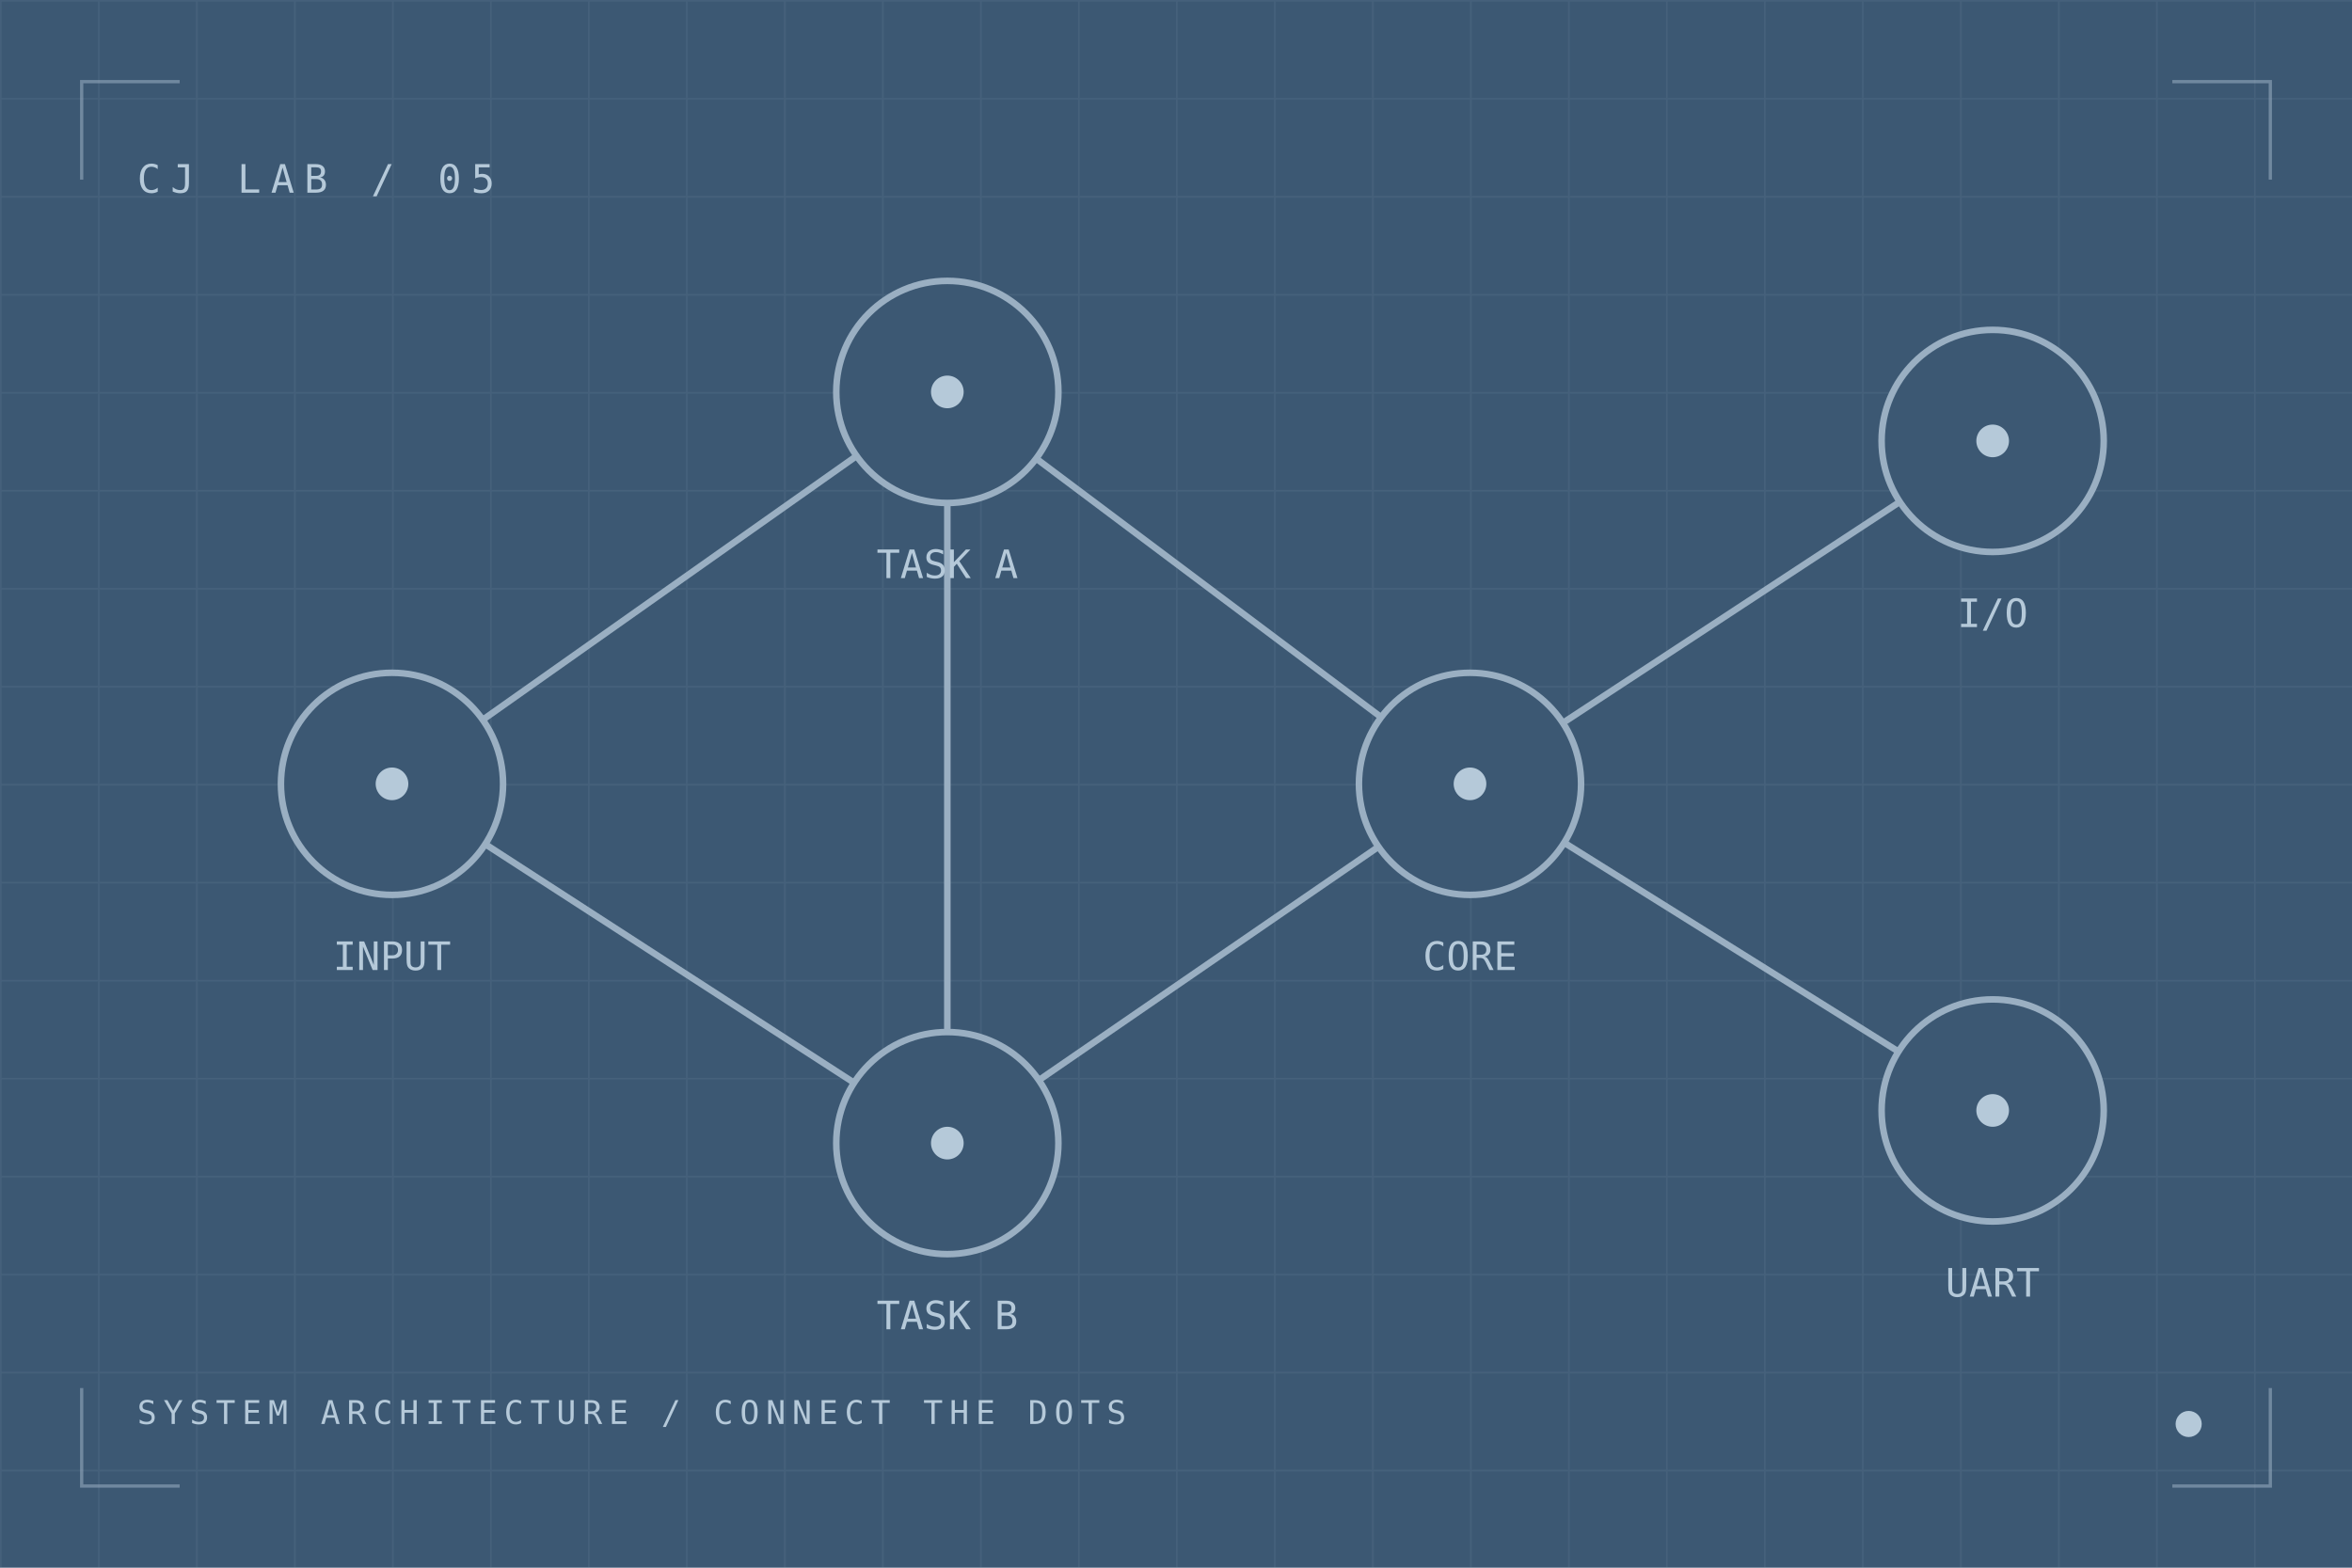
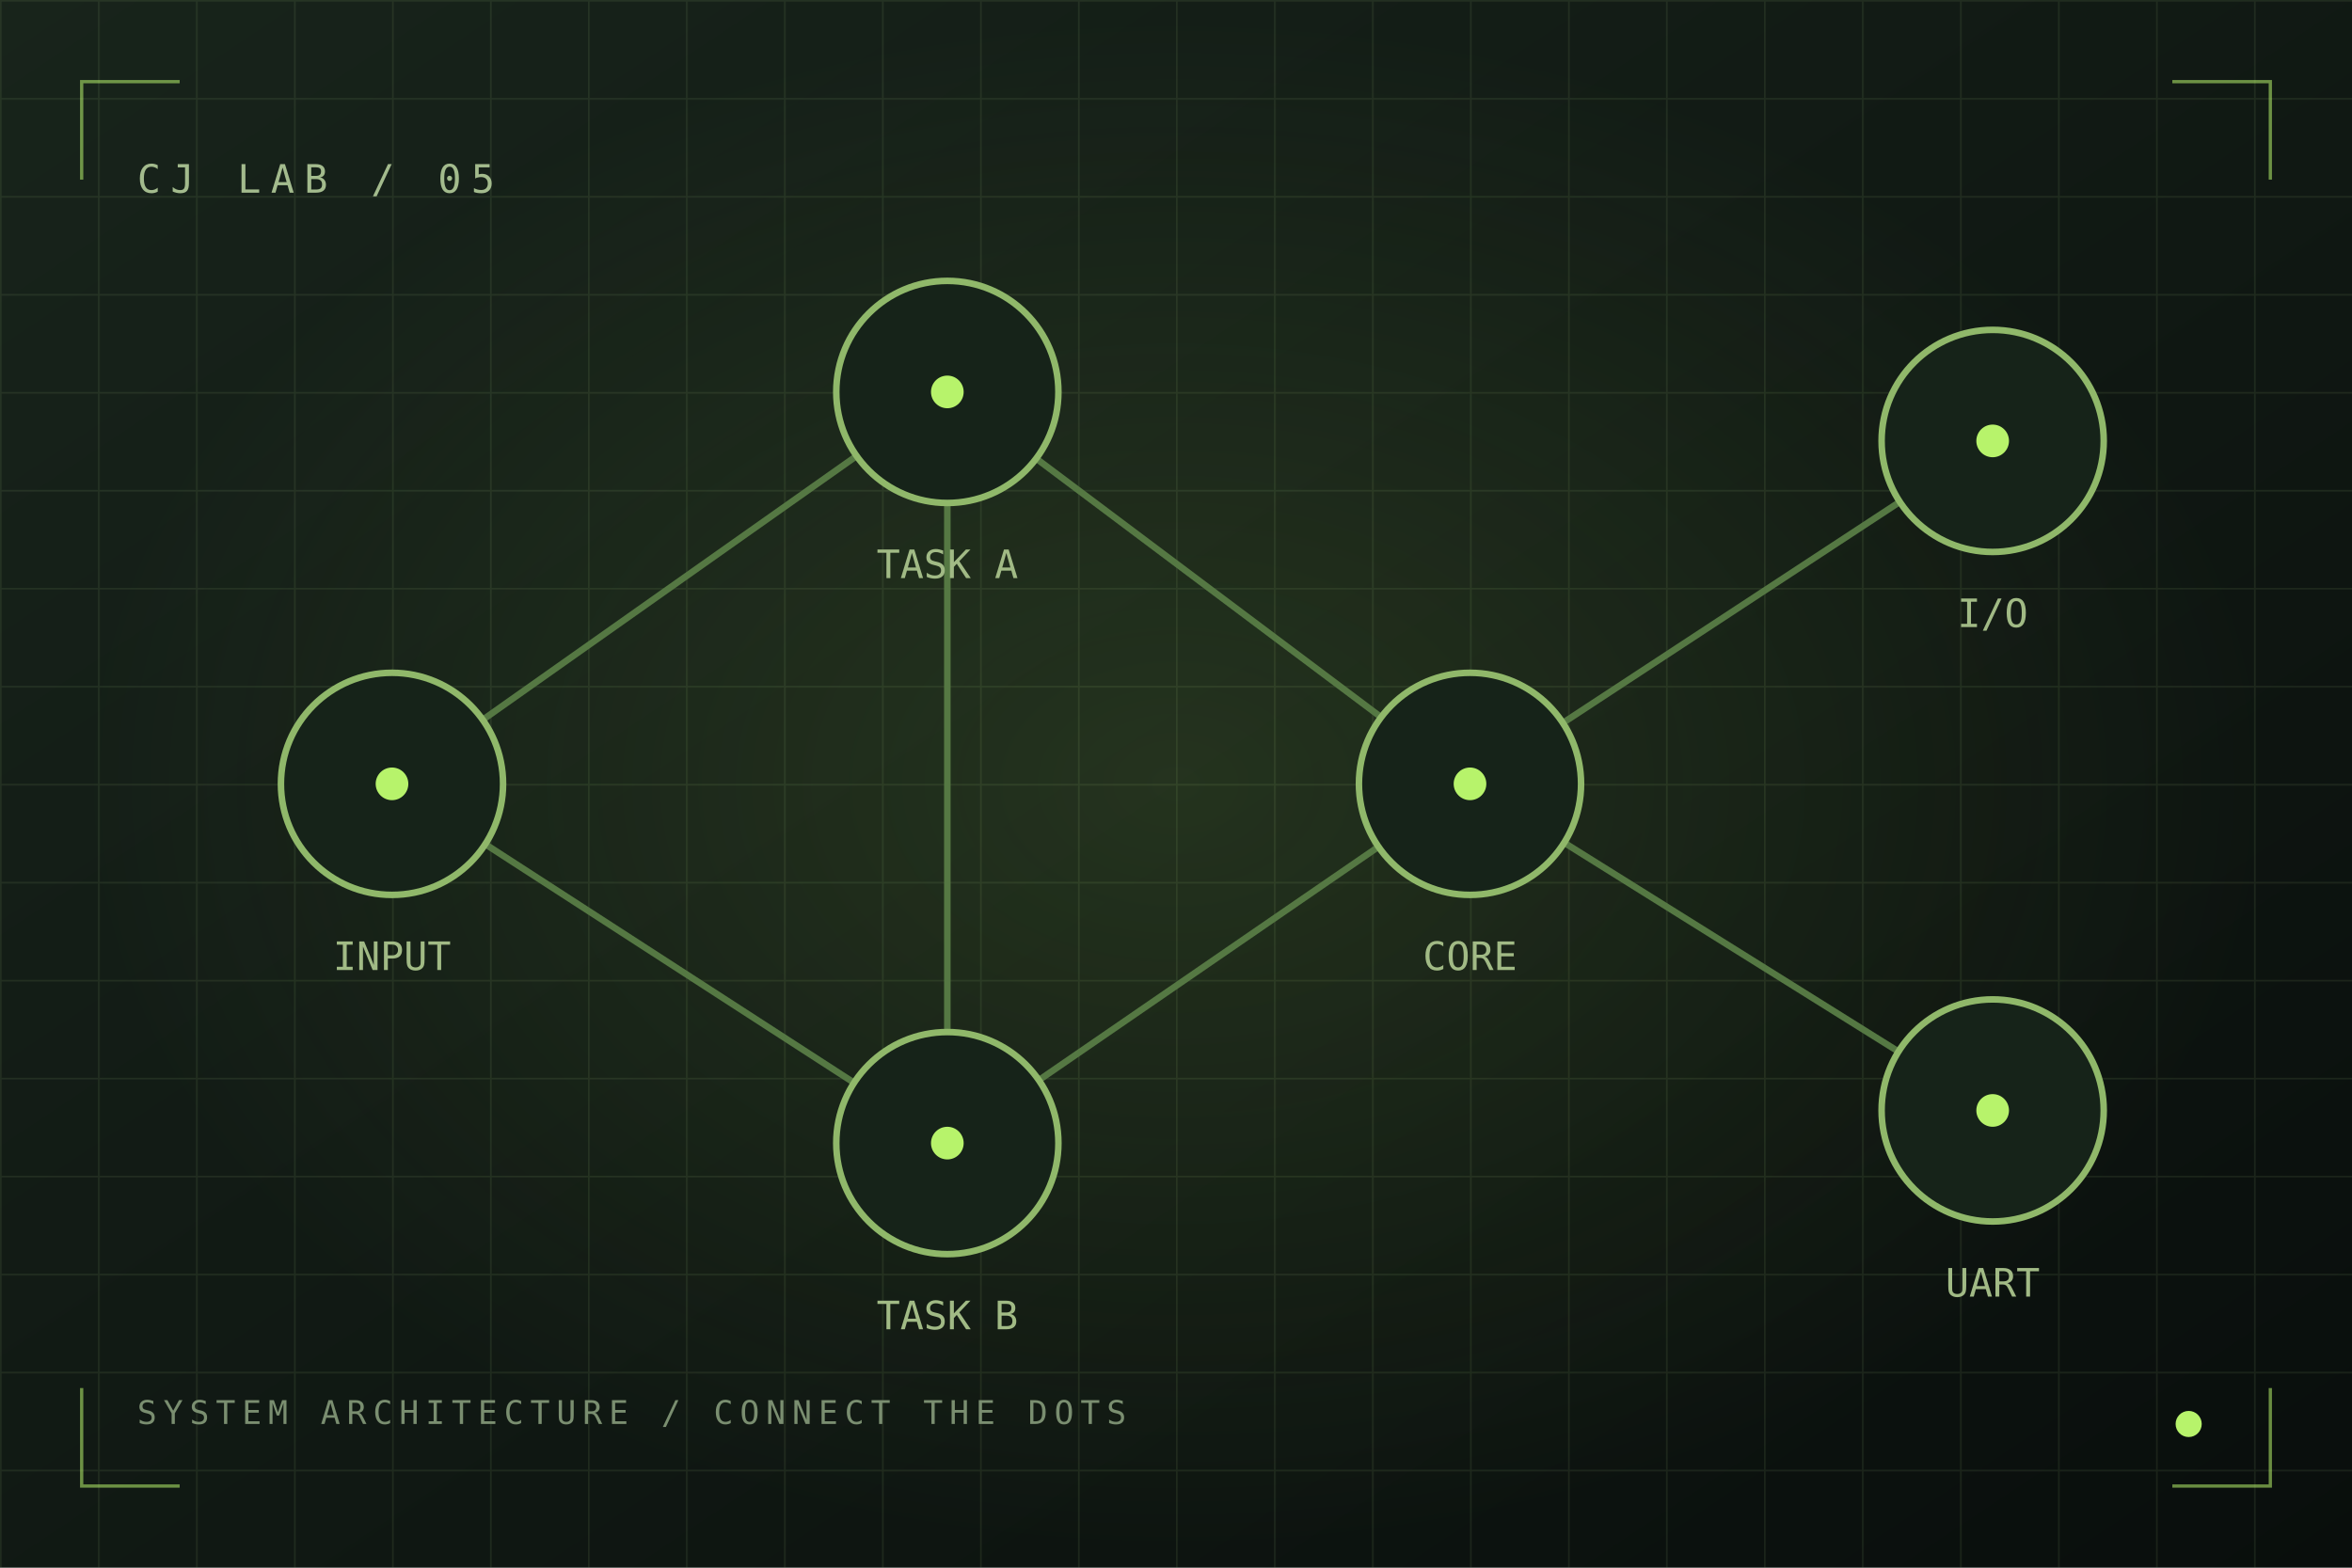
<svg xmlns="http://www.w3.org/2000/svg" viewBox="0 0 720 480">
  <defs>
    <pattern id="grid" width="30" height="30" patternUnits="userSpaceOnUse">
-       <path d="M30 0H0V30" fill="none" stroke="#9aafc2" stroke-opacity=".10" />
+       <path d="M30 0H0V30" fill="none" stroke="#b2d28a" stroke-opacity=".10" />
    </pattern>
    <linearGradient id="bg" x2="1" y2="1">
-       <stop stop-color="#3c5873" />
-       <stop offset="1" stop-color="#3c5873" />
+       <stop stop-color="#18241b" />
+       <stop offset="1" stop-color="#090e0c" />
    </linearGradient>
    <radialGradient id="halo">
-       <stop stop-color="#b5c9d9" stop-opacity="0" />
-       <stop offset="1" stop-color="#b5c9d9" stop-opacity="0" />
+       <stop stop-color="#b7f36b" stop-opacity=".12" />
+       <stop offset="1" stop-color="#b7f36b" stop-opacity="0" />
    </radialGradient>
  </defs>
  <rect width="720" height="480" fill="url(#bg)" />
  <rect width="720" height="480" fill="url(#grid)" />
  <ellipse cx="360" cy="240" rx="340" ry="235" fill="url(#halo)" />
-   <g fill="none" stroke="#9aafc2" stroke-width="2">
+   <g fill="none" stroke="#557843" stroke-width="2">
    <path d="M120 240L290 120" />
    <path d="M120 240L290 350" />
    <path d="M290 120L450 240" />
    <path d="M290 350L450 240" />
    <path d="M450 240L610 135" />
    <path d="M450 240L610 340" />
    <path d="M290 120L290 350" />
  </g>
-   <circle cx="120" cy="240" r="34" fill="#3c5873" stroke="#9aafc2" stroke-width="2" />
-   <circle cx="120" cy="240" r="5" fill="#b5c9d9" />
-   <text x="120" y="297" text-anchor="middle" font-family="monospace" font-size="12" fill="#b5c9d9">INPUT</text>
-   <circle cx="290" cy="120" r="34" fill="#3c5873" stroke="#9aafc2" stroke-width="2" />
-   <circle cx="290" cy="120" r="5" fill="#b5c9d9" />
-   <text x="290" y="177" text-anchor="middle" font-family="monospace" font-size="12" fill="#b5c9d9">TASK A</text>
-   <circle cx="290" cy="350" r="34" fill="#3c5873" stroke="#9aafc2" stroke-width="2" />
-   <circle cx="290" cy="350" r="5" fill="#b5c9d9" />
-   <text x="290" y="407" text-anchor="middle" font-family="monospace" font-size="12" fill="#b5c9d9">TASK B</text>
-   <circle cx="450" cy="240" r="34" fill="#3c5873" stroke="#9aafc2" stroke-width="2" />
-   <circle cx="450" cy="240" r="5" fill="#b5c9d9" />
-   <text x="450" y="297" text-anchor="middle" font-family="monospace" font-size="12" fill="#b5c9d9">CORE</text>
-   <circle cx="610" cy="135" r="34" fill="#3c5873" stroke="#9aafc2" stroke-width="2" />
-   <circle cx="610" cy="135" r="5" fill="#b5c9d9" />
-   <text x="610" y="192" text-anchor="middle" font-family="monospace" font-size="12" fill="#b5c9d9">I/O</text>
-   <circle cx="610" cy="340" r="34" fill="#3c5873" stroke="#9aafc2" stroke-width="2" />
-   <circle cx="610" cy="340" r="5" fill="#b5c9d9" />
-   <text x="610" y="397" text-anchor="middle" font-family="monospace" font-size="12" fill="#b5c9d9">UART</text>
-   <path d="M25 55V25H55M665 25H695V55M25 425V455H55M665 455H695V425" stroke="#9aafc2" stroke-opacity=".55" fill="none" />
-   <text x="42" y="59" font-family="monospace" font-size="12" fill="#b5c9d9" letter-spacing="3">CJ LAB / 05</text>
-   <text x="42" y="436" font-family="monospace" font-size="10" fill="#b5c9d9" letter-spacing="2">SYSTEM ARCHITECTURE / CONNECT THE DOTS</text>
-   <circle cx="670" cy="436" r="4" fill="#b5c9d9" />
+   <circle cx="120" cy="240" r="34" fill="#162319" stroke="#90b86a" stroke-width="2" />
+   <circle cx="120" cy="240" r="5" fill="#b7f36b" />
+   <text x="120" y="297" text-anchor="middle" font-family="monospace" font-size="12" fill="#a1ba85">INPUT</text>
+   <circle cx="290" cy="120" r="34" fill="#162319" stroke="#90b86a" stroke-width="2" />
+   <circle cx="290" cy="120" r="5" fill="#b7f36b" />
+   <text x="290" y="177" text-anchor="middle" font-family="monospace" font-size="12" fill="#a1ba85">TASK A</text>
+   <circle cx="290" cy="350" r="34" fill="#162319" stroke="#90b86a" stroke-width="2" />
+   <circle cx="290" cy="350" r="5" fill="#b7f36b" />
+   <text x="290" y="407" text-anchor="middle" font-family="monospace" font-size="12" fill="#a1ba85">TASK B</text>
+   <circle cx="450" cy="240" r="34" fill="#162319" stroke="#90b86a" stroke-width="2" />
+   <circle cx="450" cy="240" r="5" fill="#b7f36b" />
+   <text x="450" y="297" text-anchor="middle" font-family="monospace" font-size="12" fill="#a1ba85">CORE</text>
+   <circle cx="610" cy="135" r="34" fill="#162319" stroke="#90b86a" stroke-width="2" />
+   <circle cx="610" cy="135" r="5" fill="#b7f36b" />
+   <text x="610" y="192" text-anchor="middle" font-family="monospace" font-size="12" fill="#a1ba85">I/O</text>
+   <circle cx="610" cy="340" r="34" fill="#162319" stroke="#90b86a" stroke-width="2" />
+   <circle cx="610" cy="340" r="5" fill="#b7f36b" />
+   <text x="610" y="397" text-anchor="middle" font-family="monospace" font-size="12" fill="#a1ba85">UART</text>
+   <path d="M25 55V25H55M665 25H695V55M25 425V455H55M665 455H695V425" stroke="#b7f36b" stroke-opacity=".55" fill="none" />
+   <text x="42" y="59" font-family="monospace" font-size="12" fill="#a3bb8d" letter-spacing="3">CJ LAB / 05</text>
+   <text x="42" y="436" font-family="monospace" font-size="10" fill="#7a8e70" letter-spacing="2">SYSTEM ARCHITECTURE / CONNECT THE DOTS</text>
+   <circle cx="670" cy="436" r="4" fill="#b7f36b" />
</svg>
